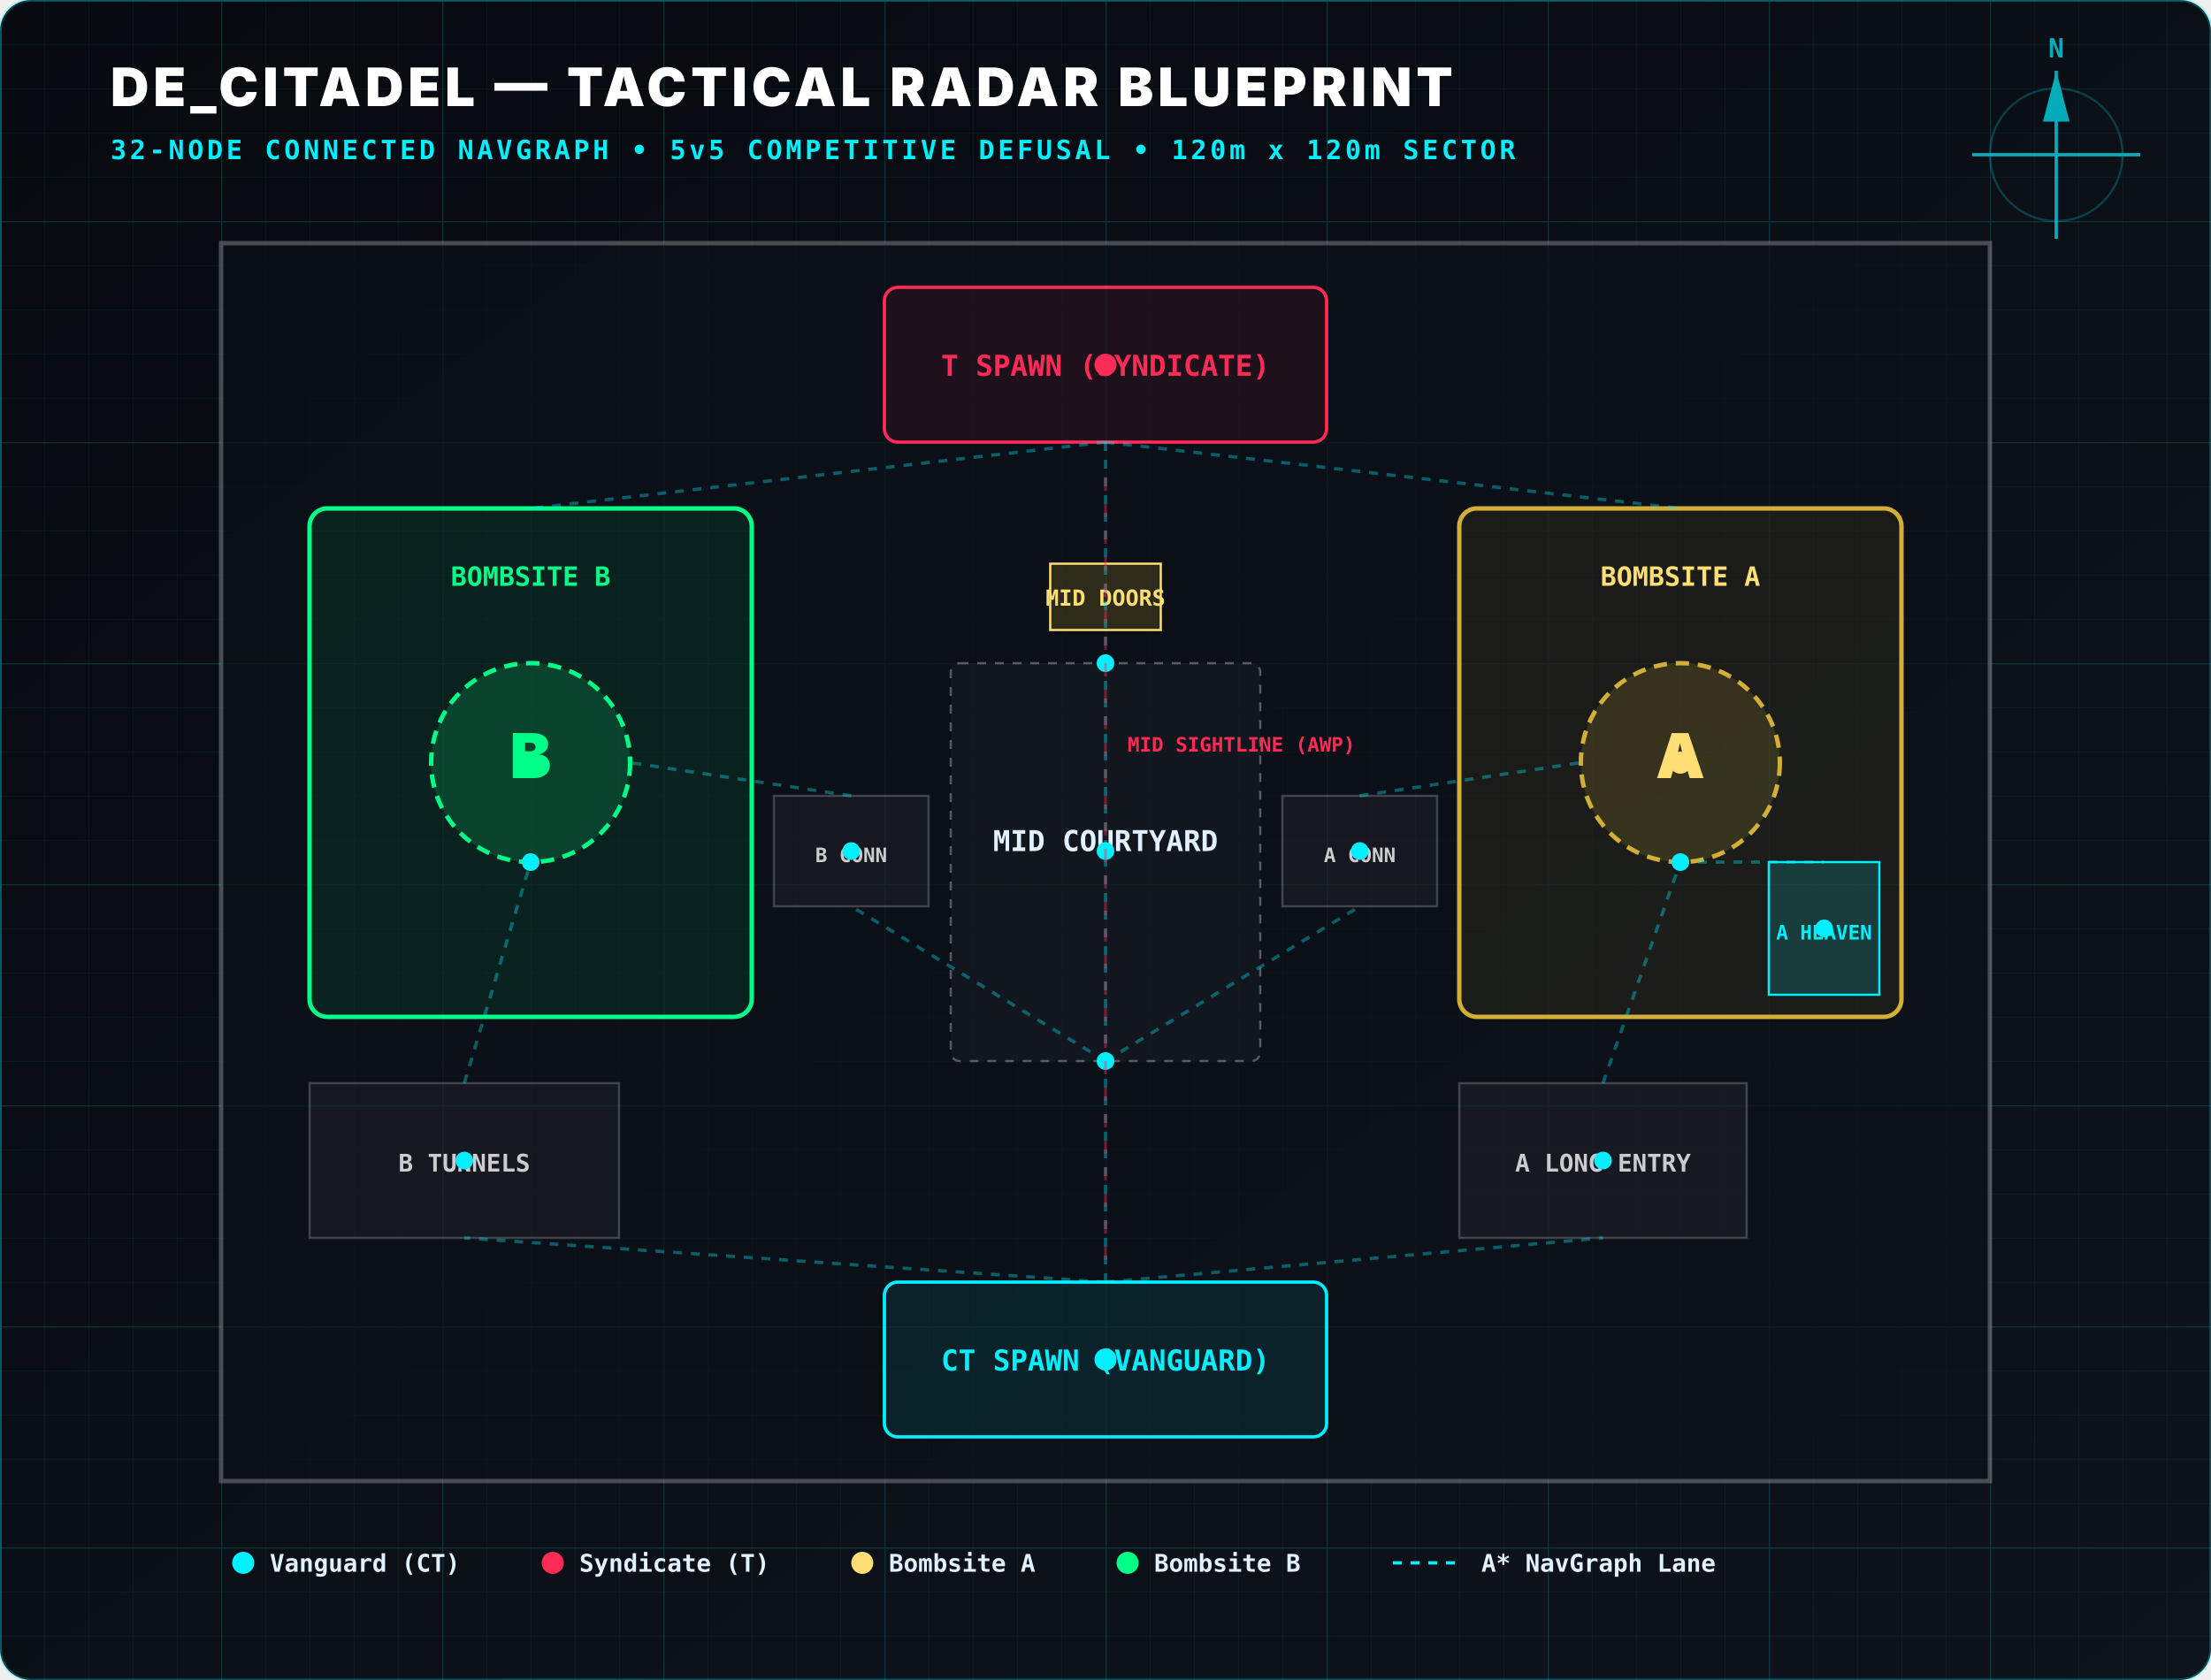
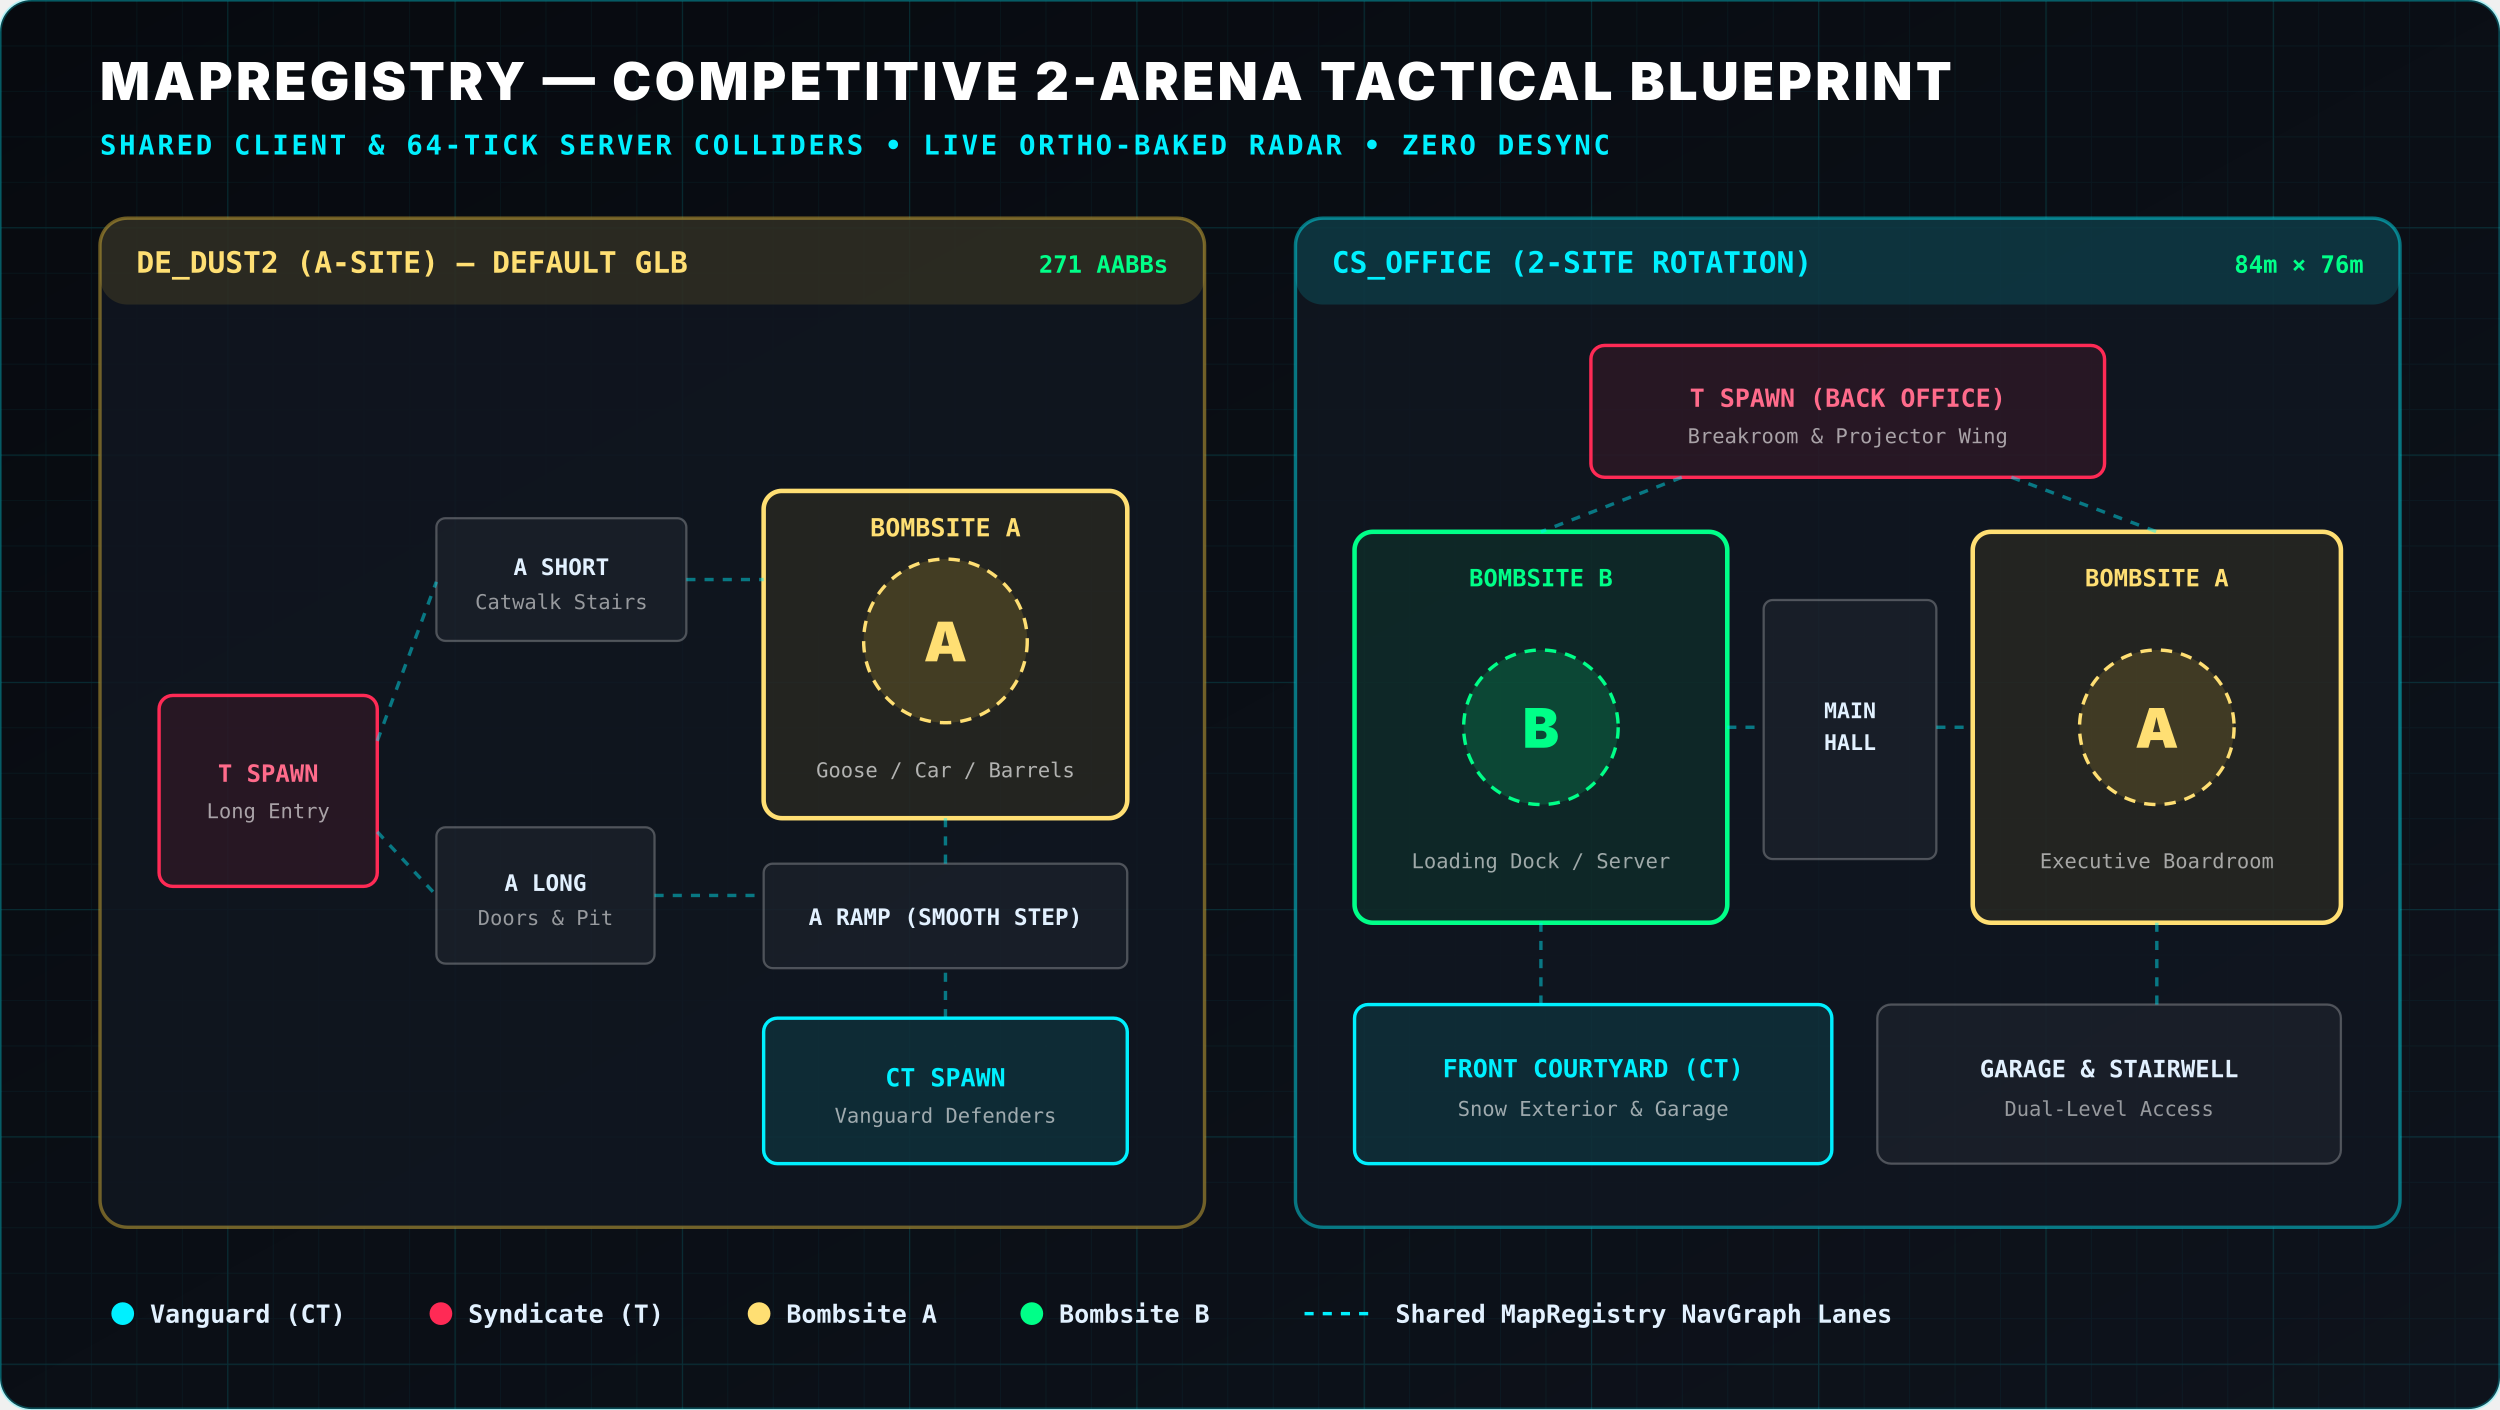
- <svg xmlns="http://www.w3.org/2000/svg" viewBox="0 0 1000 760" width="1000" height="760">
+ <svg xmlns="http://www.w3.org/2000/svg" viewBox="0 0 1100 620" width="1100" height="620">
  <defs>
    <linearGradient id="map-bg" x1="0%" y1="0%" x2="100%" y2="100%">
      <stop offset="0%" stop-color="#070A0F" />
      <stop offset="100%" stop-color="#0E131C" />
    </linearGradient>
    <pattern id="tactical-blueprint-grid" width="20" height="20" patternUnits="userSpaceOnUse">
-       <path d="M 20 0 L 0 0 0 20" fill="none" stroke="rgba(0, 240, 255, 0.05)" stroke-width="0.8" />
+       <path d="M 20 0 L 0 0 0 20" fill="none" stroke="rgba(0, 240, 255, 0.045)" stroke-width="0.8" />
    </pattern>
    <pattern id="major-grid" width="100" height="100" patternUnits="userSpaceOnUse">
-       <path d="M 100 0 L 0 0 0 100" fill="none" stroke="rgba(0, 240, 255, 0.12)" stroke-width="1.2" />
+       <path d="M 100 0 L 0 0 0 100" fill="none" stroke="rgba(0, 240, 255, 0.1)" stroke-width="1.1" />
    </pattern>
-     <filter id="site-glow-a">
-       <feGaussianBlur stdDeviation="10" result="blur" />
-       <feMerge>
-         <feMergeNode in="blur" />
-         <feMergeNode in="SourceGraphic" />
-       </feMerge>
-     </filter>
  </defs>
-   <rect width="1000" height="760" rx="14" fill="url(#map-bg)" stroke="rgba(0, 240, 255, 0.25)" stroke-width="1.5" />
-   <rect width="1000" height="760" rx="14" fill="url(#tactical-blueprint-grid)" />
-   <rect width="1000" height="760" rx="14" fill="url(#major-grid)" />
-   <g transform="translate(930, 70)" opacity="0.7">
-     <circle r="30" fill="none" stroke="rgba(0, 240, 255, 0.3)" stroke-width="1" />
-     <line x1="0" y1="-38" x2="0" y2="38" stroke="#00F0FF" stroke-width="1.5" />
-     <line x1="-38" y1="0" x2="38" y2="0" stroke="#00F0FF" stroke-width="1.5" />
-     <polygon points="0,-38 -6,-15 6,-15" fill="#00F0FF" />
-     <text x="0" y="-44" text-anchor="middle" font-family="'JetBrains Mono', monospace" font-size="12" font-weight="900" fill="#00F0FF">N</text>
-   </g>
-   <g transform="translate(50, 48)">
-     <text font-family="'Inter', sans-serif" font-size="24" font-weight="900" fill="#FFFFFF" letter-spacing="2">
-       DE_CITADEL — TACTICAL RADAR BLUEPRINT
+   <rect width="1100" height="620" rx="14" fill="url(#map-bg)" stroke="rgba(0, 240, 255, 0.25)" stroke-width="1.5" />
+   <rect width="1100" height="620" rx="14" fill="url(#tactical-blueprint-grid)" />
+   <rect width="1100" height="620" rx="14" fill="url(#major-grid)" />
+   <g transform="translate(44, 44)">
+     <text font-family="'Inter', sans-serif" font-size="23" font-weight="900" fill="#FFFFFF" letter-spacing="1.5">
+       MAPREGISTRY — COMPETITIVE 2-ARENA TACTICAL BLUEPRINT
    </text>
-     <text y="24" font-family="'JetBrains Mono', monospace" font-size="12" font-weight="700" fill="#00F0FF" letter-spacing="1.5">
-       32-NODE CONNECTED NAVGRAPH • 5v5 COMPETITIVE DEFUSAL • 120m x 120m SECTOR
+     <text y="24" font-family="'JetBrains Mono', monospace" font-size="12" font-weight="700" fill="#00F0FF" letter-spacing="1.2">
+       SHARED CLIENT &amp; 64-TICK SERVER COLLIDERS • LIVE ORTHO-BAKED RADAR • ZERO DESYNC
    </text>
  </g>
-   <g transform="translate(100, 110)">
-     <rect x="0" y="0" width="800" height="560" fill="rgba(12, 17, 25, 0.7)" stroke="rgba(255, 255, 255, 0.25)" stroke-width="2" />
-     <rect x="300" y="470" width="200" height="70" rx="6" fill="rgba(0, 240, 255, 0.08)" stroke="#00F0FF" stroke-width="1.5" />
-     <text x="400" y="510" text-anchor="middle" font-family="'JetBrains Mono', monospace" font-size="13" font-weight="800" fill="#00F0FF">CT SPAWN (VANGUARD)</text>
-     <rect x="300" y="20" width="200" height="70" rx="6" fill="rgba(255, 42, 85, 0.08)" stroke="#FF2A55" stroke-width="1.5" />
-     <text x="400" y="60" text-anchor="middle" font-family="'JetBrains Mono', monospace" font-size="13" font-weight="800" fill="#FF2A55">T SPAWN (SYNDICATE)</text>
-     <rect x="330" y="190" width="140" height="180" rx="4" fill="rgba(255, 255, 255, 0.03)" stroke="rgba(255, 255, 255, 0.3)" stroke-dasharray="4, 4" />
-     <text x="400" y="275" text-anchor="middle" font-family="'JetBrains Mono', monospace" font-size="13" font-weight="800" fill="#E2F1FF">MID COURTYARD</text>
-     <rect x="375" y="145" width="50" height="30" fill="rgba(255, 200, 50, 0.15)" stroke="#FFDF73" stroke-width="1" />
-     <text x="400" y="164" text-anchor="middle" font-family="'JetBrains Mono', monospace" font-size="10" font-weight="700" fill="#FFDF73">MID DOORS</text>
-     <rect x="560" y="120" width="200" height="230" rx="8" fill="rgba(212, 175, 55, 0.08)" stroke="#D4AF37" stroke-width="2" />
-     <circle cx="660" cy="235" r="45" fill="rgba(212, 175, 55, 0.15)" stroke="#D4AF37" stroke-width="2" stroke-dasharray="6, 4" />
-     <text x="660" y="242" text-anchor="middle" font-family="'Inter', sans-serif" font-size="28" font-weight="900" fill="#FFDF73">A</text>
-     <text x="660" y="155" text-anchor="middle" font-family="'JetBrains Mono', monospace" font-size="12" font-weight="800" fill="#FFDF73">BOMBSITE A</text>
-     <rect x="700" y="280" width="50" height="60" fill="rgba(0, 240, 255, 0.15)" stroke="#00F0FF" stroke-width="1" />
-     <text x="725" y="315" text-anchor="middle" font-family="'JetBrains Mono', monospace" font-size="9" font-weight="700" fill="#00F0FF">A HEAVEN</text>
-     <rect x="560" y="380" width="130" height="70" fill="rgba(255, 255, 255, 0.04)" stroke="rgba(255, 255, 255, 0.2)" />
-     <text x="625" y="420" text-anchor="middle" font-family="'JetBrains Mono', monospace" font-size="11" font-weight="700" fill="#CCCCCC">A LONG ENTRY</text>
-     <rect x="480" y="250" width="70" height="50" fill="rgba(255, 255, 255, 0.04)" stroke="rgba(255, 255, 255, 0.2)" />
-     <text x="515" y="280" text-anchor="middle" font-family="'JetBrains Mono', monospace" font-size="9" font-weight="700" fill="#CCCCCC">A CONN</text>
-     <rect x="40" y="120" width="200" height="230" rx="8" fill="rgba(0, 255, 136, 0.08)" stroke="#00FF88" stroke-width="2" />
-     <circle cx="140" cy="235" r="45" fill="rgba(0, 255, 136, 0.15)" stroke="#00FF88" stroke-width="2" stroke-dasharray="6, 4" />
-     <text x="140" y="242" text-anchor="middle" font-family="'Inter', sans-serif" font-size="28" font-weight="900" fill="#00FF88">B</text>
-     <text x="140" y="155" text-anchor="middle" font-family="'JetBrains Mono', monospace" font-size="12" font-weight="800" fill="#00FF88">BOMBSITE B</text>
-     <rect x="40" y="380" width="140" height="70" fill="rgba(255, 255, 255, 0.04)" stroke="rgba(255, 255, 255, 0.2)" />
-     <text x="110" y="420" text-anchor="middle" font-family="'JetBrains Mono', monospace" font-size="11" font-weight="700" fill="#CCCCCC">B TUNNELS</text>
-     <rect x="250" y="250" width="70" height="50" fill="rgba(255, 255, 255, 0.04)" stroke="rgba(255, 255, 255, 0.2)" />
-     <text x="285" y="280" text-anchor="middle" font-family="'JetBrains Mono', monospace" font-size="9" font-weight="700" fill="#CCCCCC">B CONN</text>
-     <g stroke="rgba(0, 240, 255, 0.35)" stroke-width="1.5" stroke-dasharray="4, 4">
-       <line x1="400" y1="470" x2="625" y2="450" />
-       <line x1="400" y1="470" x2="400" y2="370" />
-       <line x1="400" y1="470" x2="110" y2="450" />
-       <line x1="400" y1="370" x2="515" y2="300" />
-       <line x1="400" y1="370" x2="285" y2="300" />
-       <line x1="400" y1="370" x2="400" y2="190" />
-       <line x1="400" y1="190" x2="400" y2="90" />
-       <line x1="110" y1="380" x2="140" y2="280" />
-       <line x1="285" y1="250" x2="185" y2="235" />
-       <line x1="400" y1="90" x2="140" y2="120" />
-       <line x1="625" y1="380" x2="660" y2="280" />
-       <line x1="515" y1="250" x2="615" y2="235" />
-       <line x1="400" y1="90" x2="660" y2="120" />
-       <line x1="660" y1="280" x2="725" y2="280" />
+   <g transform="translate(44, 96)">
+     <rect width="486" height="444" rx="12" fill="rgba(16, 22, 32, 0.88)" stroke="rgba(212, 175, 55, 0.5)" stroke-width="1.5" />
+     <rect width="486" height="38" rx="12" fill="rgba(212, 175, 55, 0.14)" />
+     <text x="16" y="24" font-family="'JetBrains Mono', monospace" font-size="13" font-weight="800" fill="#FFDF73">DE_DUST2 (A-SITE) — DEFAULT GLB</text>
+     <text x="470" y="24" text-anchor="end" font-family="'JetBrains Mono', monospace" font-size="10.5" font-weight="700" fill="#00FF88">271 AABBs</text>
+     <rect x="26" y="210" width="96" height="84" rx="6" fill="rgba(255, 42, 85, 0.1)" stroke="#FF2A55" stroke-width="1.5" />
+     <text x="74" y="248" text-anchor="middle" font-family="'JetBrains Mono', monospace" font-size="10.5" font-weight="800" fill="#FF6B8B">T SPAWN</text>
+     <text x="74" y="264" text-anchor="middle" font-family="'JetBrains Mono', monospace" font-size="9" fill="rgba(255,255,255,0.6)">Long Entry</text>
+     <rect x="148" y="268" width="96" height="60" rx="4" fill="rgba(255, 255, 255, 0.04)" stroke="rgba(255, 255, 255, 0.25)" />
+     <text x="196" y="296" text-anchor="middle" font-family="'JetBrains Mono', monospace" font-size="10" font-weight="700" fill="#E2F1FF">A LONG</text>
+     <text x="196" y="311" text-anchor="middle" font-family="'JetBrains Mono', monospace" font-size="9" fill="rgba(255,255,255,0.55)">Doors &amp; Pit</text>
+     <rect x="148" y="132" width="110" height="54" rx="4" fill="rgba(255, 255, 255, 0.04)" stroke="rgba(255, 255, 255, 0.25)" />
+     <text x="203" y="157" text-anchor="middle" font-family="'JetBrains Mono', monospace" font-size="10" font-weight="700" fill="#E2F1FF">A SHORT</text>
+     <text x="203" y="172" text-anchor="middle" font-family="'JetBrains Mono', monospace" font-size="9" fill="rgba(255,255,255,0.55)">Catwalk Stairs</text>
+     <rect x="292" y="120" width="160" height="144" rx="8" fill="rgba(212, 175, 55, 0.1)" stroke="#FFDF73" stroke-width="2" />
+     <circle cx="372" cy="186" r="36" fill="rgba(212, 175, 55, 0.18)" stroke="#FFDF73" stroke-width="1.5" stroke-dasharray="5, 4" />
+     <text x="372" y="195" text-anchor="middle" font-family="'Inter', sans-serif" font-size="24" font-weight="900" fill="#FFDF73">A</text>
+     <text x="372" y="140" text-anchor="middle" font-family="'JetBrains Mono', monospace" font-size="11" font-weight="800" fill="#FFDF73">BOMBSITE A</text>
+     <text x="372" y="246" text-anchor="middle" font-family="'JetBrains Mono', monospace" font-size="9" fill="rgba(255,255,255,0.65)">Goose / Car / Barrels</text>
+     <rect x="292" y="284" width="160" height="46" rx="4" fill="rgba(255, 255, 255, 0.04)" stroke="rgba(255, 255, 255, 0.25)" />
+     <text x="372" y="311" text-anchor="middle" font-family="'JetBrains Mono', monospace" font-size="10" font-weight="700" fill="#E2F1FF">A RAMP (SMOOTH STEP)</text>
+     <rect x="292" y="352" width="160" height="64" rx="6" fill="rgba(0, 240, 255, 0.1)" stroke="#00F0FF" stroke-width="1.5" />
+     <text x="372" y="382" text-anchor="middle" font-family="'JetBrains Mono', monospace" font-size="11" font-weight="800" fill="#00F0FF">CT SPAWN</text>
+     <text x="372" y="398" text-anchor="middle" font-family="'JetBrains Mono', monospace" font-size="9" fill="rgba(255,255,255,0.6)">Vanguard Defenders</text>
+     <g stroke="rgba(0, 240, 255, 0.45)" stroke-width="1.5" stroke-dasharray="4, 4">
+       <line x1="122" y1="230" x2="148" y2="160" />
+       <line x1="122" y1="270" x2="148" y2="298" />
+       <line x1="258" y1="159" x2="292" y2="159" />
+       <line x1="244" y1="298" x2="292" y2="298" />
+       <line x1="372" y1="352" x2="372" y2="330" />
+       <line x1="372" y1="284" x2="372" y2="264" />
    </g>
-     <g fill="#00F0FF">
-       <circle cx="400" cy="505" r="5" fill="#00F0FF" />
-       <circle cx="400" cy="55" r="5" fill="#FF2A55" />
-       <circle cx="400" cy="370" r="4" />
-       <circle cx="400" cy="275" r="4" />
-       <circle cx="400" cy="190" r="4" />
-       <circle cx="625" cy="415" r="4" />
-       <circle cx="660" cy="280" r="4" />
-       <circle cx="660" cy="235" r="5" fill="#FFDF73" />
-       <circle cx="725" cy="310" r="4" />
-       <circle cx="515" cy="275" r="4" />
-       <circle cx="110" cy="415" r="4" />
-       <circle cx="140" cy="280" r="4" />
-       <circle cx="140" cy="235" r="5" fill="#00FF88" />
-       <circle cx="285" cy="275" r="4" />
+   </g>
+   <g transform="translate(570, 96)">
+     <rect width="486" height="444" rx="12" fill="rgba(16, 22, 32, 0.88)" stroke="rgba(0, 240, 255, 0.45)" stroke-width="1.5" />
+     <rect width="486" height="38" rx="12" fill="rgba(0, 240, 255, 0.14)" />
+     <text x="16" y="24" font-family="'JetBrains Mono', monospace" font-size="13" font-weight="800" fill="#00F0FF">CS_OFFICE (2-SITE ROTATION)</text>
+     <text x="470" y="24" text-anchor="end" font-family="'JetBrains Mono', monospace" font-size="10.5" font-weight="700" fill="#00FF88">84m × 76m</text>
+     <rect x="26" y="346" width="210" height="70" rx="6" fill="rgba(0, 240, 255, 0.1)" stroke="#00F0FF" stroke-width="1.5" />
+     <text x="131" y="378" text-anchor="middle" font-family="'JetBrains Mono', monospace" font-size="11" font-weight="800" fill="#00F0FF">FRONT COURTYARD (CT)</text>
+     <text x="131" y="395" text-anchor="middle" font-family="'JetBrains Mono', monospace" font-size="9" fill="rgba(255,255,255,0.6)">Snow Exterior &amp; Garage</text>
+     <rect x="256" y="346" width="204" height="70" rx="6" fill="rgba(255, 255, 255, 0.04)" stroke="rgba(255, 255, 255, 0.25)" />
+     <text x="358" y="378" text-anchor="middle" font-family="'JetBrains Mono', monospace" font-size="10.5" font-weight="700" fill="#E2F1FF">GARAGE &amp; STAIRWELL</text>
+     <text x="358" y="395" text-anchor="middle" font-family="'JetBrains Mono', monospace" font-size="9" fill="rgba(255,255,255,0.55)">Dual-Level Access</text>
+     <rect x="26" y="138" width="164" height="172" rx="8" fill="rgba(0, 255, 136, 0.08)" stroke="#00FF88" stroke-width="2" />
+     <circle cx="108" cy="224" r="34" fill="rgba(0, 255, 136, 0.15)" stroke="#00FF88" stroke-width="1.5" stroke-dasharray="5, 4" />
+     <text x="108" y="233" text-anchor="middle" font-family="'Inter', sans-serif" font-size="24" font-weight="900" fill="#00FF88">B</text>
+     <text x="108" y="162" text-anchor="middle" font-family="'JetBrains Mono', monospace" font-size="10.5" font-weight="800" fill="#00FF88">BOMBSITE B</text>
+     <text x="108" y="286" text-anchor="middle" font-family="'JetBrains Mono', monospace" font-size="9" fill="rgba(255,255,255,0.6)">Loading Dock / Server</text>
+     <rect x="206" y="168" width="76" height="114" rx="4" fill="rgba(255, 255, 255, 0.04)" stroke="rgba(255, 255, 255, 0.25)" />
+     <text x="244" y="220" text-anchor="middle" font-family="'JetBrains Mono', monospace" font-size="9.5" font-weight="700" fill="#E2F1FF">MAIN</text>
+     <text x="244" y="234" text-anchor="middle" font-family="'JetBrains Mono', monospace" font-size="9.5" font-weight="700" fill="#E2F1FF">HALL</text>
+     <rect x="298" y="138" width="162" height="172" rx="8" fill="rgba(212, 175, 55, 0.1)" stroke="#FFDF73" stroke-width="2" />
+     <circle cx="379" cy="224" r="34" fill="rgba(212, 175, 55, 0.16)" stroke="#FFDF73" stroke-width="1.5" stroke-dasharray="5, 4" />
+     <text x="379" y="233" text-anchor="middle" font-family="'Inter', sans-serif" font-size="24" font-weight="900" fill="#FFDF73">A</text>
+     <text x="379" y="162" text-anchor="middle" font-family="'JetBrains Mono', monospace" font-size="10.5" font-weight="800" fill="#FFDF73">BOMBSITE A</text>
+     <text x="379" y="286" text-anchor="middle" font-family="'JetBrains Mono', monospace" font-size="9" fill="rgba(255,255,255,0.6)">Executive Boardroom</text>
+     <rect x="130" y="56" width="226" height="58" rx="6" fill="rgba(255, 42, 85, 0.1)" stroke="#FF2A55" stroke-width="1.5" />
+     <text x="243" y="83" text-anchor="middle" font-family="'JetBrains Mono', monospace" font-size="11" font-weight="800" fill="#FF6B8B">T SPAWN (BACK OFFICE)</text>
+     <text x="243" y="99" text-anchor="middle" font-family="'JetBrains Mono', monospace" font-size="9" fill="rgba(255,255,255,0.6)">Breakroom &amp; Projector Wing</text>
+     <g stroke="rgba(0, 240, 255, 0.45)" stroke-width="1.5" stroke-dasharray="4, 4">
+       <line x1="190" y1="224" x2="206" y2="224" />
+       <line x1="282" y1="224" x2="298" y2="224" />
+       <line x1="170" y1="114" x2="108" y2="138" />
+       <line x1="315" y1="114" x2="379" y2="138" />
+       <line x1="108" y1="346" x2="108" y2="310" />
+       <line x1="379" y1="346" x2="379" y2="310" />
    </g>
-     <line x1="400" y1="460" x2="400" y2="100" stroke="rgba(255, 42, 85, 0.45)" stroke-width="1.2" stroke-dasharray="6, 6" />
-     <text x="410" y="230" font-family="'JetBrains Mono', monospace" font-size="9" font-weight="700" fill="#FF2A55">MID SIGHTLINE (AWP)</text>
  </g>
-   <g transform="translate(100, 695)">
+   <g transform="translate(44, 566)">
    <circle cx="10" cy="12" r="5" fill="#00F0FF" />
    <text x="22" y="16" font-family="'JetBrains Mono', monospace" font-size="11" font-weight="600" fill="#E2F1FF">Vanguard (CT)</text>
    <circle cx="150" cy="12" r="5" fill="#FF2A55" />
    <text x="162" y="16" font-family="'JetBrains Mono', monospace" font-size="11" font-weight="600" fill="#E2F1FF">Syndicate (T)</text>
    <circle cx="290" cy="12" r="5" fill="#FFDF73" />
    <text x="302" y="16" font-family="'JetBrains Mono', monospace" font-size="11" font-weight="600" fill="#E2F1FF">Bombsite A</text>
    <circle cx="410" cy="12" r="5" fill="#00FF88" />
    <text x="422" y="16" font-family="'JetBrains Mono', monospace" font-size="11" font-weight="600" fill="#E2F1FF">Bombsite B</text>
    <line x1="530" y1="12" x2="560" y2="12" stroke="#00F0FF" stroke-width="1.5" stroke-dasharray="4, 4" />
-     <text x="570" y="16" font-family="'JetBrains Mono', monospace" font-size="11" font-weight="600" fill="#E2F1FF">A* NavGraph Lane</text>
+     <text x="570" y="16" font-family="'JetBrains Mono', monospace" font-size="11" font-weight="600" fill="#E2F1FF">Shared MapRegistry NavGraph Lanes</text>
  </g>
</svg>
